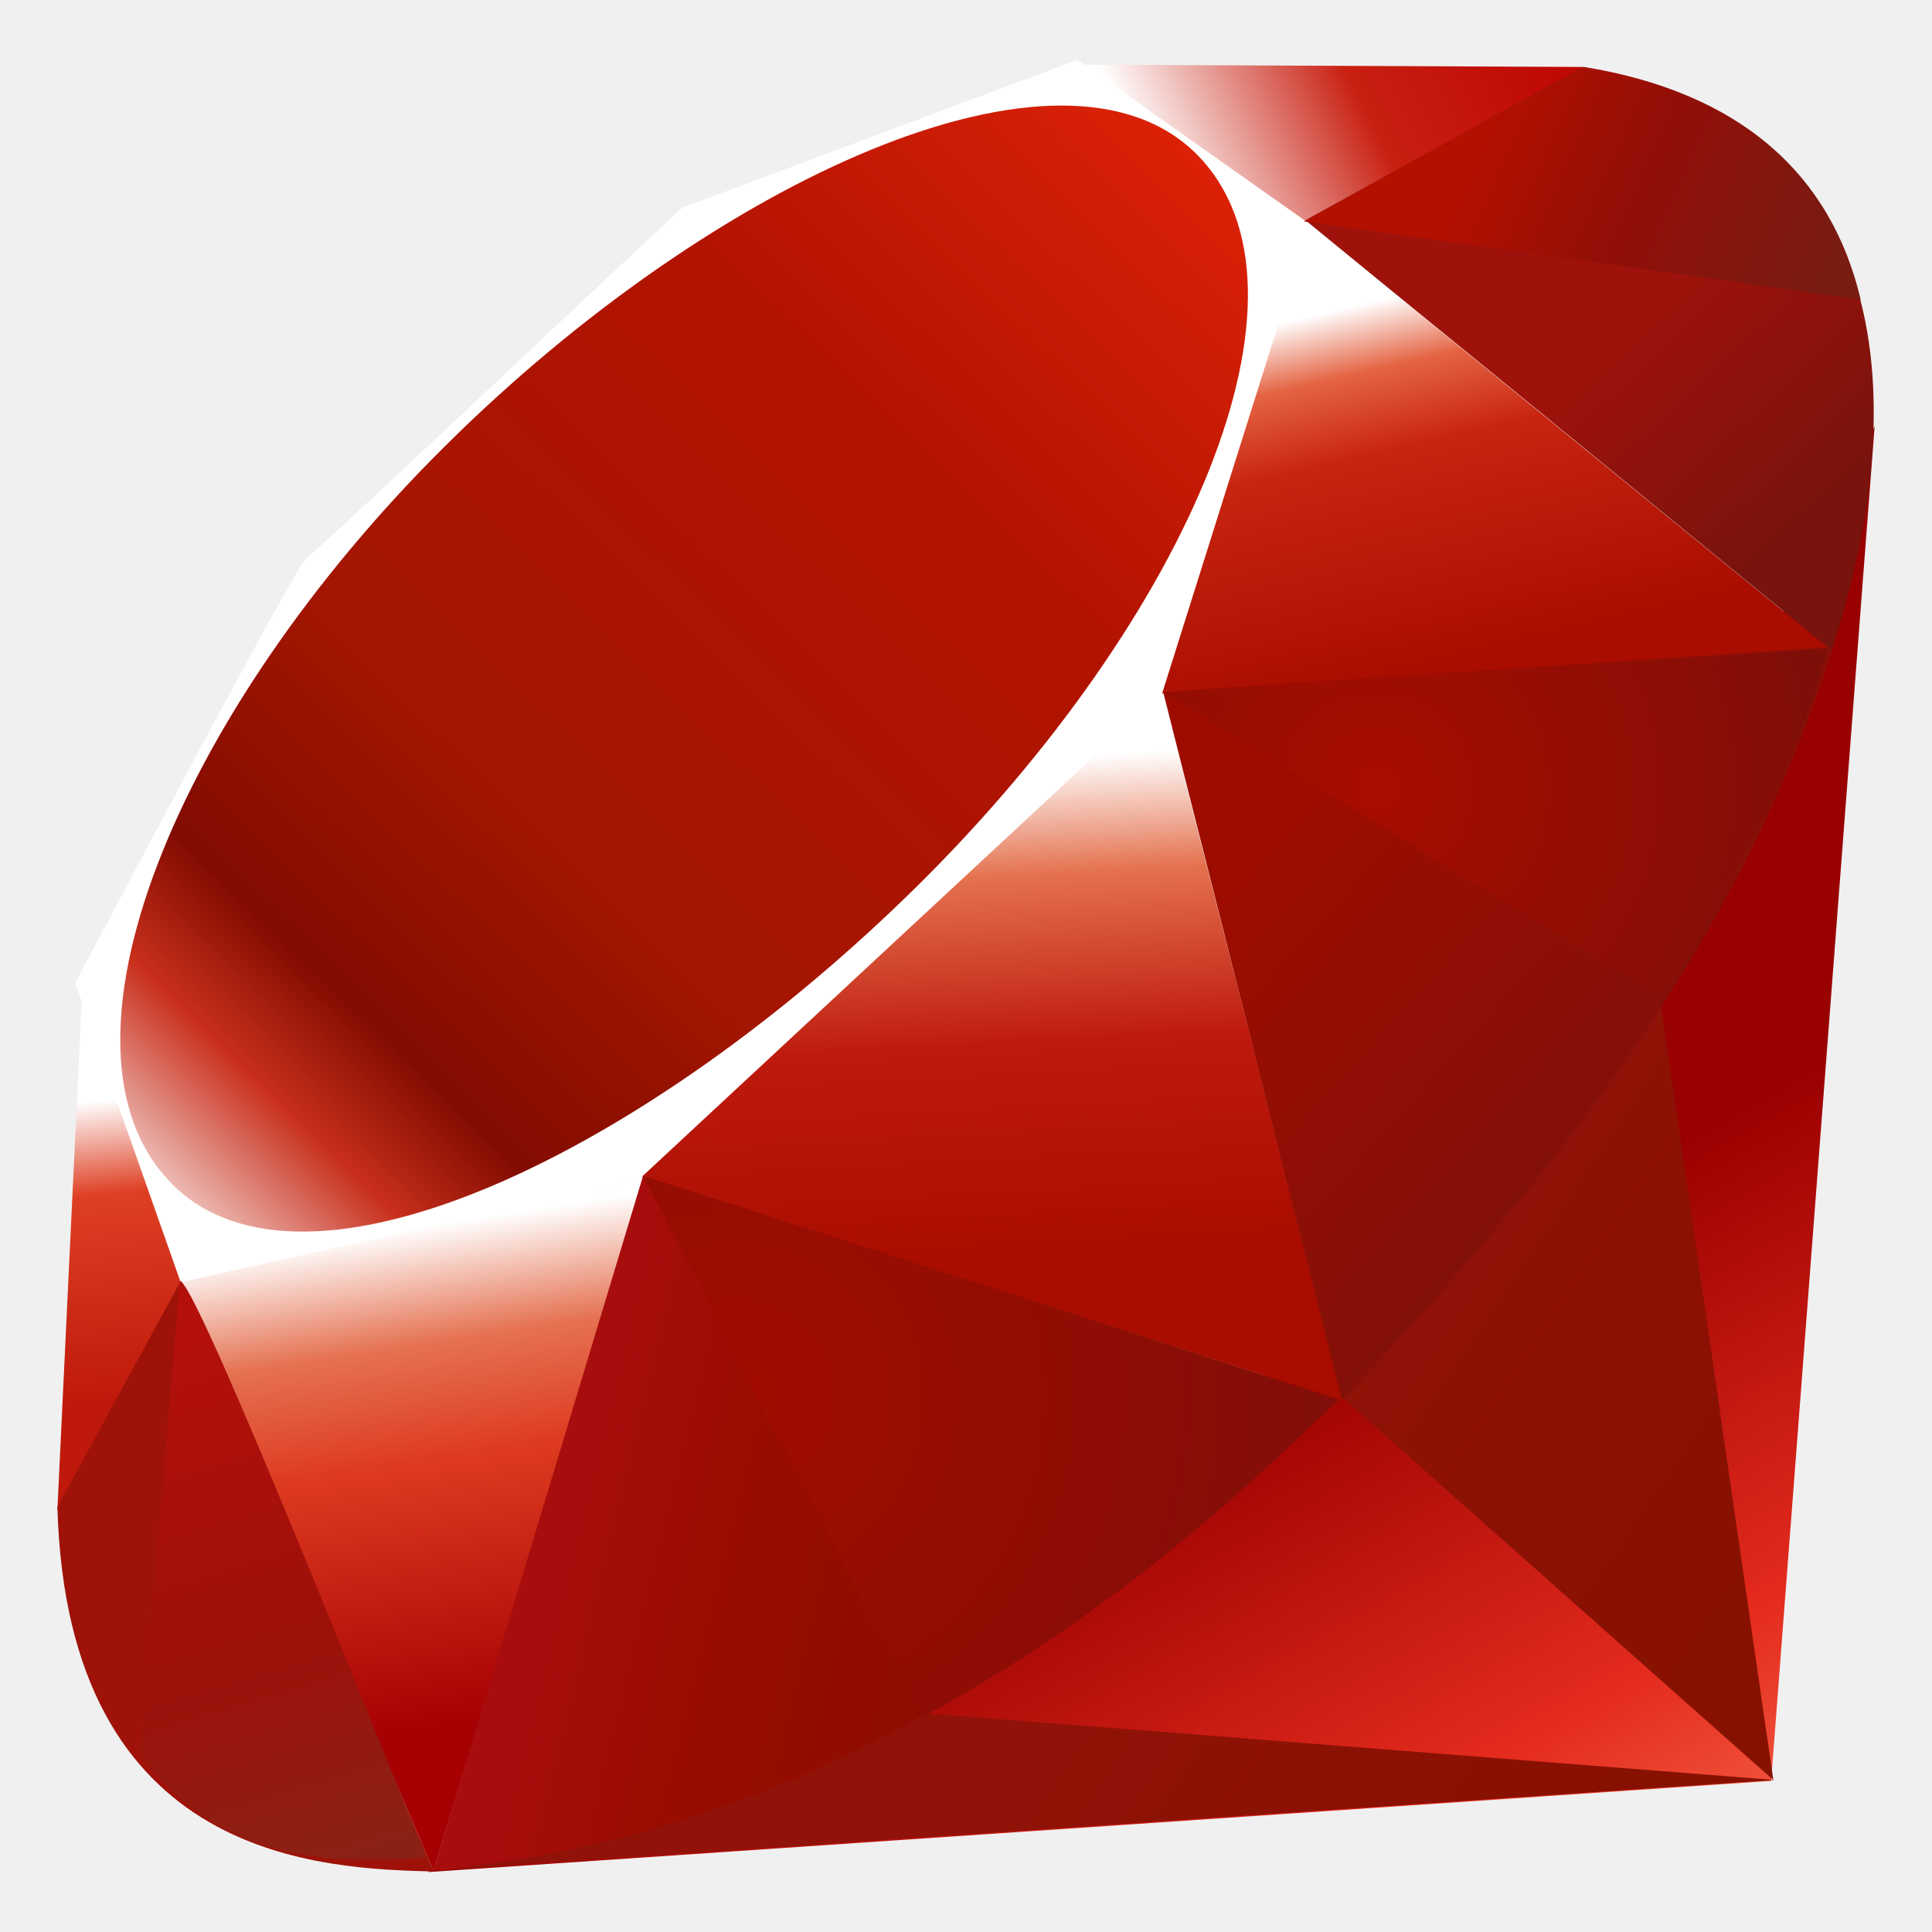
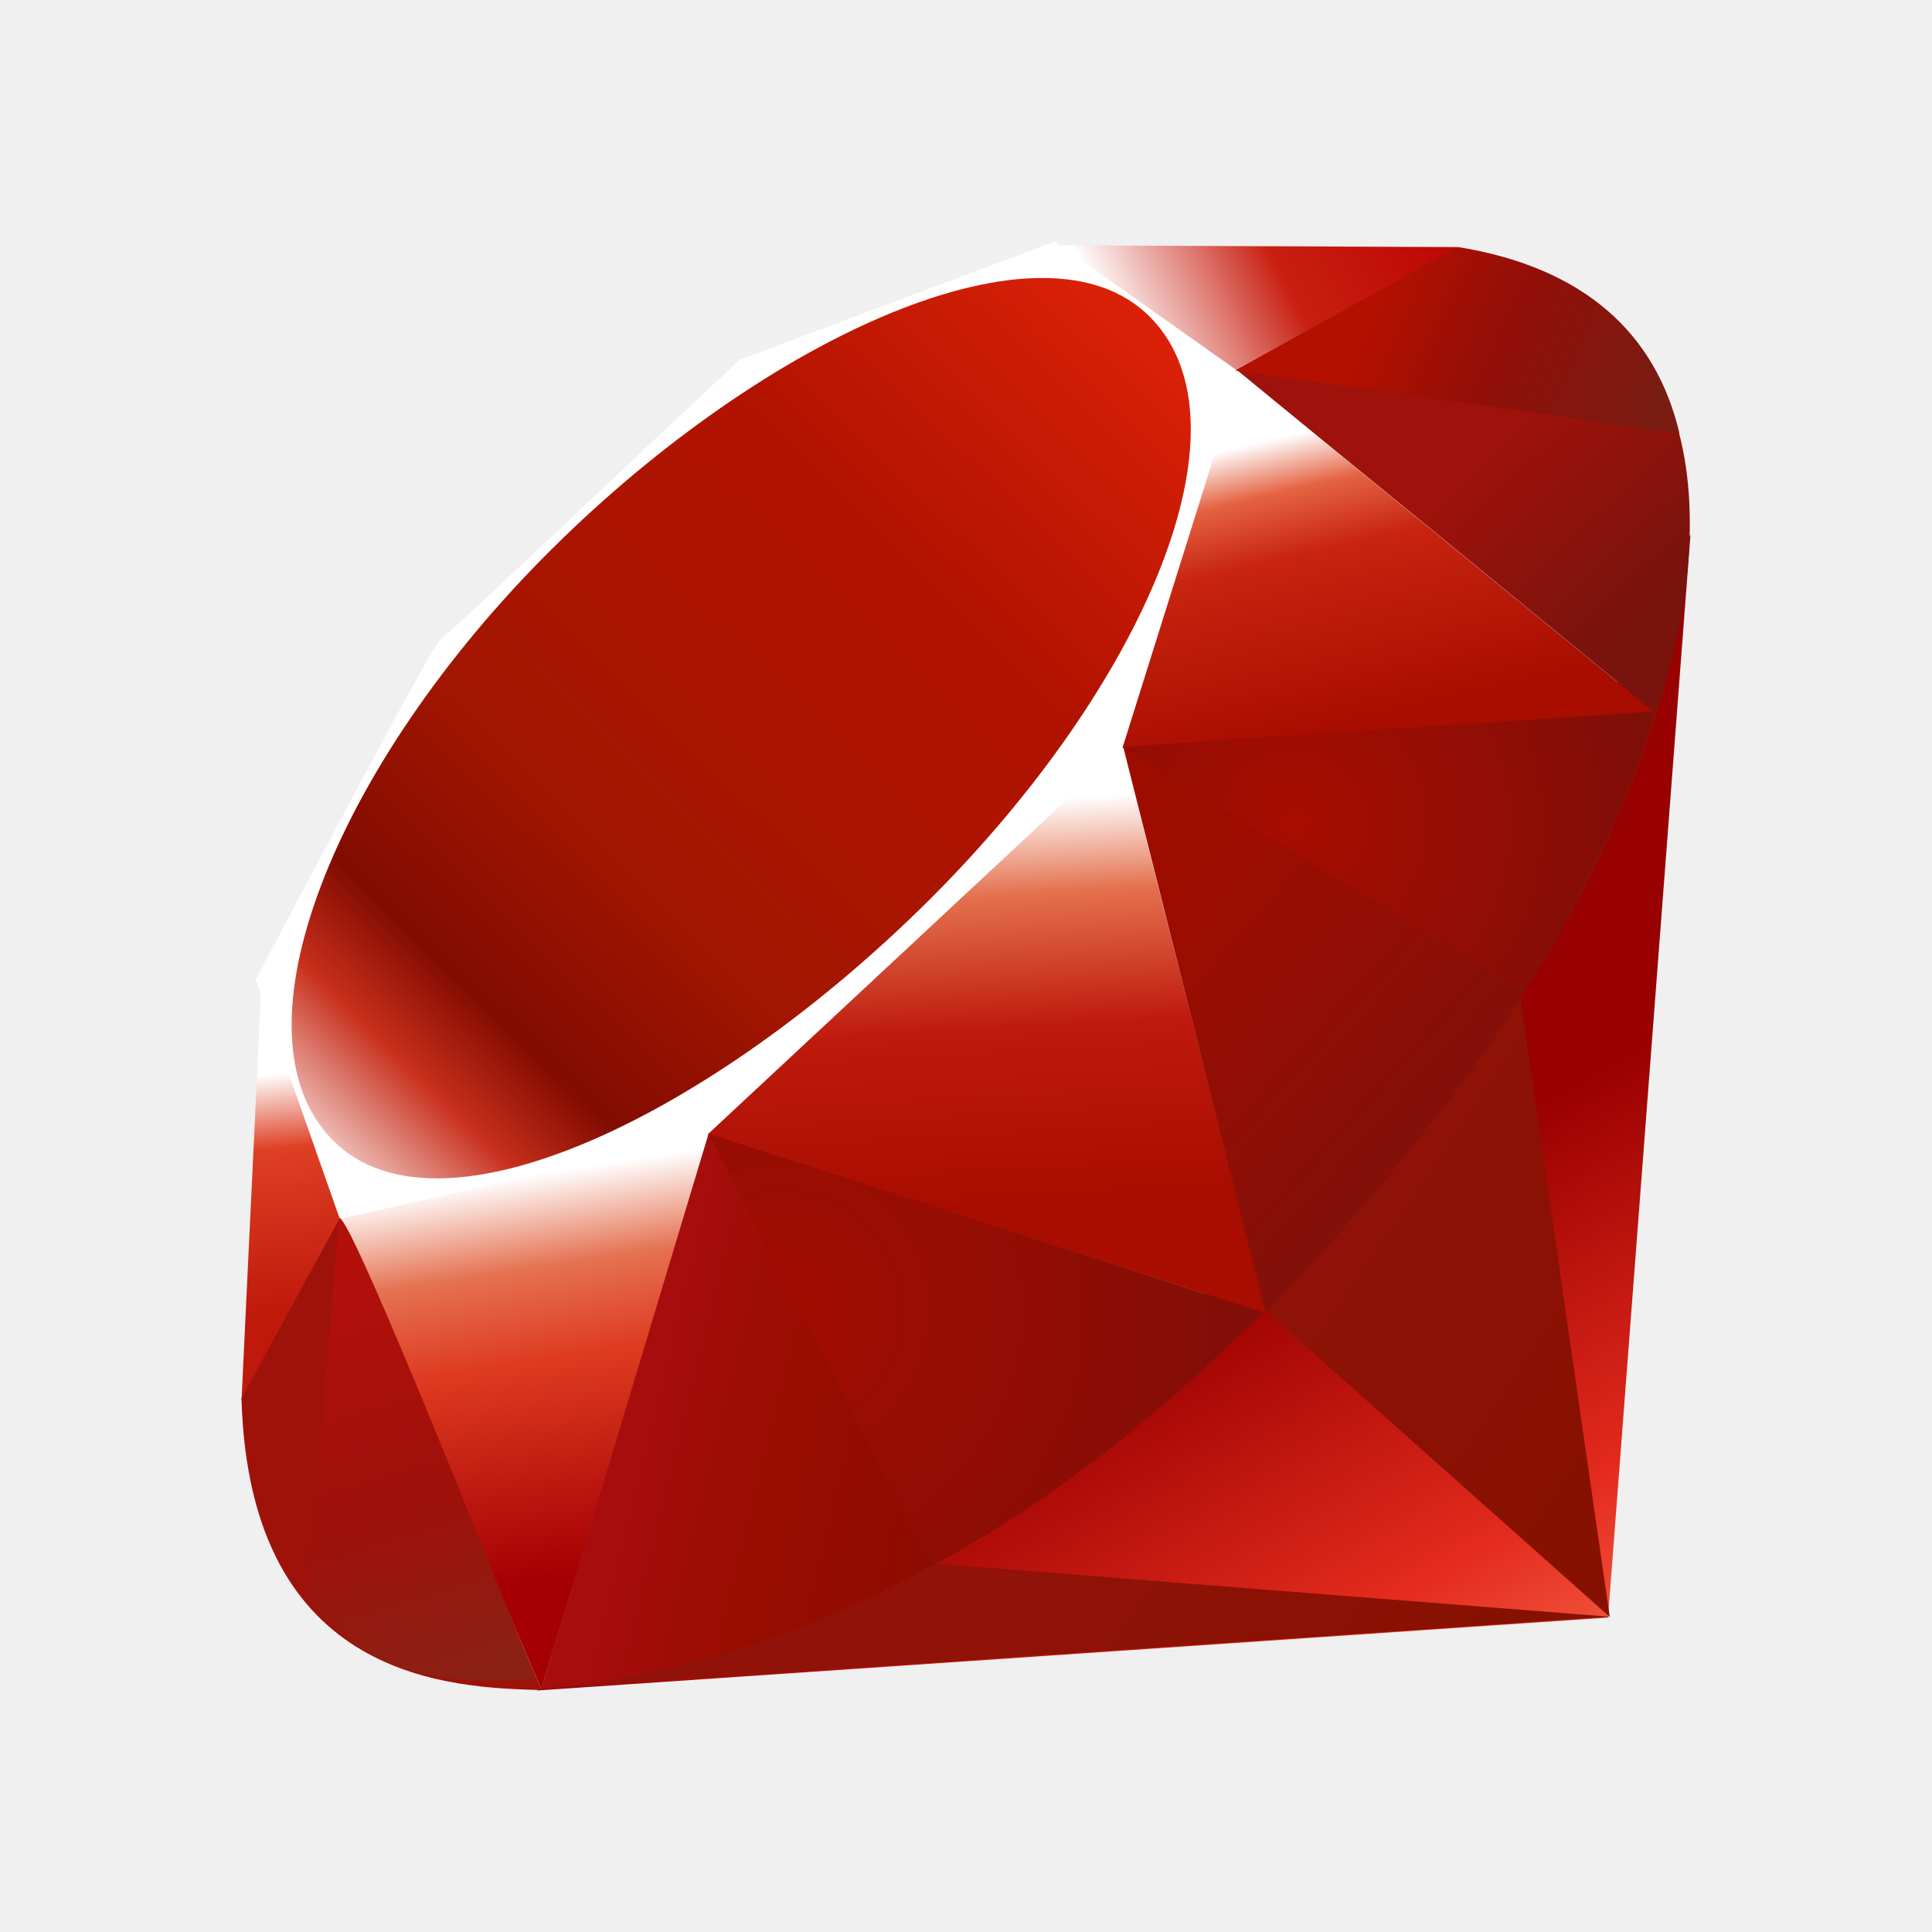
- <svg viewBox="0 0 128 128">
-   <linearGradient id="ruby-original-a" gradientUnits="userSpaceOnUse" x1="157.08" y1="2382.05" x2="131.682" y2="2426.892" gradientTransform="matrix(1 0 0 -1 -47.5 2517)">
-     <stop offset="0" stop-color="#FB7655" />
-     <stop offset="0" stop-color="#FB7655" />
-     <stop offset=".41" stop-color="#E42B1E" />
-     <stop offset=".99" stop-color="#900" />
-     <stop offset="1" stop-color="#900" />
-   </linearGradient>
-   <path fill="url(#ruby-original-a)" d="M97.078 83.214L28.34 124.031l89.003-6.04 6.855-89.745z" />
-   <linearGradient id="ruby-original-b" gradientUnits="userSpaceOnUse" x1="169.731" y1="2419.72" x2="136.998" y2="2441.685" gradientTransform="matrix(1 0 0 -1 -47.5 2517)">
-     <stop offset="0" stop-color="#871101" />
-     <stop offset="0" stop-color="#871101" />
-     <stop offset=".99" stop-color="#911209" />
-     <stop offset="1" stop-color="#911209" />
-   </linearGradient>
-   <path fill="url(#ruby-original-b)" d="M117.488 117.93l-7.649-52.799-20.837 27.514z" />
-   <linearGradient id="ruby-original-c" gradientUnits="userSpaceOnUse" x1="143.542" y1="2380.69" x2="110.81" y2="2402.655" gradientTransform="matrix(1 0 0 -1 -47.5 2517)">
-     <stop offset="0" stop-color="#871101" />
-     <stop offset="0" stop-color="#871101" />
-     <stop offset=".99" stop-color="#911209" />
-     <stop offset="1" stop-color="#911209" />
-   </linearGradient>
-   <path fill="url(#ruby-original-c)" d="M117.592 117.93l-56.044-4.399-32.91 10.385z" />
-   <linearGradient id="ruby-original-d" gradientUnits="userSpaceOnUse" x1="74.817" y1="2435.622" x2="79.891" y2="2402.644" gradientTransform="matrix(1 0 0 -1 -47.5 2517)">
-     <stop offset="0" stop-color="#fff" />
-     <stop offset="0" stop-color="#fff" />
-     <stop offset=".23" stop-color="#E57252" />
-     <stop offset=".46" stop-color="#DE3B20" />
-     <stop offset=".99" stop-color="#A60003" />
-     <stop offset="1" stop-color="#A60003" />
-   </linearGradient>
-   <path fill="url(#ruby-original-d)" d="M28.717 123.928l14.001-45.867-30.81 6.588z" />
-   <linearGradient id="ruby-original-e" gradientUnits="userSpaceOnUse" x1="109.719" y1="2466.413" x2="111.589" y2="2432.757" gradientTransform="matrix(1 0 0 -1 -47.5 2517)">
-     <stop offset="0" stop-color="#fff" />
-     <stop offset="0" stop-color="#fff" />
-     <stop offset=".23" stop-color="#E4714E" />
-     <stop offset=".56" stop-color="#BE1A0D" />
-     <stop offset=".99" stop-color="#A80D00" />
-     <stop offset="1" stop-color="#A80D00" />
-   </linearGradient>
-   <path fill="url(#ruby-original-e)" d="M88.996 92.797l-12.882-50.46-36.866 34.558z" />
-   <linearGradient id="ruby-original-f" gradientUnits="userSpaceOnUse" x1="140.691" y1="2497.523" x2="146.289" y2="2473.401" gradientTransform="matrix(1 0 0 -1 -47.5 2517)">
-     <stop offset="0" stop-color="#fff" />
-     <stop offset="0" stop-color="#fff" />
-     <stop offset=".18" stop-color="#E46342" />
-     <stop offset=".4" stop-color="#C82410" />
-     <stop offset=".99" stop-color="#A80D00" />
-     <stop offset="1" stop-color="#A80D00" />
-   </linearGradient>
-   <path fill="url(#ruby-original-f)" d="M121.275 43.047L86.426 14.585l-9.704 31.373z" />
-   <linearGradient id="ruby-original-g" gradientUnits="userSpaceOnUse" x1="123.6" y1="2506.018" x2="147.719" y2="2518.077" gradientTransform="matrix(1 0 0 -1 -47.5 2517)">
-     <stop offset="0" stop-color="#fff" />
-     <stop offset="0" stop-color="#fff" />
-     <stop offset=".54" stop-color="#C81F11" />
-     <stop offset=".99" stop-color="#BF0905" />
-     <stop offset="1" stop-color="#BF0905" />
-   </linearGradient>
-   <path fill="url(#ruby-original-g)" d="M104.978 4.437L84.481 15.764 71.551 4.285z" />
-   <linearGradient id="ruby-original-h" gradientUnits="userSpaceOnUse" x1="53.674" y1="2444.028" x2="55.66" y2="2424.153" gradientTransform="matrix(1 0 0 -1 -47.5 2517)">
-     <stop offset="0" stop-color="#fff" />
-     <stop offset="0" stop-color="#fff" />
-     <stop offset=".31" stop-color="#DE4024" />
-     <stop offset=".99" stop-color="#BF190B" />
-     <stop offset="1" stop-color="#BF190B" />
-   </linearGradient>
-   <path fill="url(#ruby-original-h)" d="M3.802 100.034l8.586-15.659L5.442 65.72z" />
-   <path fill="#fff" d="M4.981 65.131l6.987 19.821 30.365-6.812L77 45.922l9.783-31.075L71.38 3.969l-26.19 9.802c-8.252 7.675-24.263 22.86-24.84 23.146-.573.291-10.575 19.195-15.369 28.214z" />
-   <linearGradient id="ruby-original-i" gradientUnits="userSpaceOnUse" x1="40.026" y1="2418.781" x2="133.345" y2="2514.739" gradientTransform="matrix(1 0 0 -1 -47.5 2517)">
-     <stop offset="0" stop-color="#BD0012" />
-     <stop offset="0" stop-color="#BD0012" />
-     <stop offset=".07" stop-color="#fff" />
-     <stop offset=".17" stop-color="#fff" />
-     <stop offset=".27" stop-color="#C82F1C" />
-     <stop offset=".33" stop-color="#820C01" />
-     <stop offset=".46" stop-color="#A31601" />
-     <stop offset=".72" stop-color="#B31301" />
-     <stop offset=".99" stop-color="#E82609" />
-     <stop offset="1" stop-color="#E82609" />
-   </linearGradient>
-   <path fill="url(#ruby-original-i)" d="M29.519 29.521c17.882-17.73 40.937-28.207 49.785-19.28 8.843 8.926-.534 30.62-18.418 48.345-17.884 17.725-40.653 28.779-49.493 19.852-8.849-8.92.242-31.191 18.126-48.917z" />
-   <linearGradient id="ruby-original-j" gradientUnits="userSpaceOnUse" x1="111.507" y1="2409.102" x2="83.398" y2="2416.039" gradientTransform="matrix(1 0 0 -1 -47.5 2517)">
-     <stop offset="0" stop-color="#8C0C01" />
-     <stop offset="0" stop-color="#8C0C01" />
-     <stop offset=".54" stop-color="#990C00" />
-     <stop offset=".99" stop-color="#A80D0E" />
-     <stop offset="1" stop-color="#A80D0E" />
-   </linearGradient>
-   <path fill="url(#ruby-original-j)" d="M28.717 123.909l13.89-46.012 46.135 14.82c-16.68 15.642-35.233 28.865-60.025 31.192z" />
-   <linearGradient id="ruby-original-k" gradientUnits="userSpaceOnUse" x1="159.785" y1="2442.837" x2="134.814" y2="2465.217" gradientTransform="matrix(1 0 0 -1 -47.5 2517)">
-     <stop offset="0" stop-color="#7E110B" />
-     <stop offset="0" stop-color="#7E110B" />
-     <stop offset=".99" stop-color="#9E0C00" />
-     <stop offset="1" stop-color="#9E0C00" />
-   </linearGradient>
-   <path fill="url(#ruby-original-k)" d="M77.062 45.831l11.844 46.911c13.934-14.65 26.439-30.401 32.563-49.883l-44.407 2.972z" />
-   <linearGradient id="ruby-original-l" gradientUnits="userSpaceOnUse" x1="168.959" y1="2483.901" x2="156.521" y2="2497.199" gradientTransform="matrix(1 0 0 -1 -47.5 2517)">
-     <stop offset="0" stop-color="#79130D" />
-     <stop offset="0" stop-color="#79130D" />
-     <stop offset=".99" stop-color="#9E120B" />
-     <stop offset="1" stop-color="#9E120B" />
-   </linearGradient>
-   <path fill="url(#ruby-original-l)" d="M121.348 43.097c4.74-14.305 5.833-34.825-16.517-38.635l-18.339 10.13 34.856 28.505z" />
-   <path fill="#9E1209" d="M3.802 99.828c.656 23.608 17.689 23.959 24.945 24.167l-16.759-39.14-8.186 14.973z" />
-   <radialGradient id="ruby-original-m" cx="138.703" cy="2464.789" r="30.601" gradientTransform="matrix(1 0 0 -1 -47.5 2517)" gradientUnits="userSpaceOnUse">
-     <stop offset="0" stop-color="#A80D00" />
-     <stop offset="0" stop-color="#A80D00" />
-     <stop offset=".99" stop-color="#7E0E08" />
-     <stop offset="1" stop-color="#7E0E08" />
-   </radialGradient>
-   <path fill="url(#ruby-original-m)" d="M77.128 45.904c10.708 6.581 32.286 19.798 32.723 20.041.68.383 9.304-14.542 11.261-22.976l-43.984 2.935z" />
-   <radialGradient id="ruby-original-n" cx="96.325" cy="2424.465" r="40.679" gradientTransform="matrix(1 0 0 -1 -47.5 2517)" gradientUnits="userSpaceOnUse">
-     <stop offset="0" stop-color="#A30C00" />
-     <stop offset="0" stop-color="#A30C00" />
-     <stop offset=".99" stop-color="#800E08" />
-     <stop offset="1" stop-color="#800E08" />
-   </radialGradient>
-   <path fill="url(#ruby-original-n)" d="M42.589 77.897l18.57 35.828c10.98-5.955 19.579-13.211 27.454-20.983L42.589 77.897z" />
-   <linearGradient id="ruby-original-o" gradientUnits="userSpaceOnUse" x1="67.509" y1="2393.115" x2="57.373" y2="2427.506" gradientTransform="matrix(1 0 0 -1 -47.5 2517)">
-     <stop offset="0" stop-color="#8B2114" />
-     <stop offset="0" stop-color="#8B2114" />
-     <stop offset=".43" stop-color="#9E100A" />
-     <stop offset=".99" stop-color="#B3100C" />
-     <stop offset="1" stop-color="#B3100C" />
-   </linearGradient>
-   <path fill="url(#ruby-original-o)" d="M11.914 84.904l-2.631 31.331c4.964 6.781 11.794 7.371 18.96 6.842-5.184-12.9-15.538-38.696-16.329-38.173z" />
-   <linearGradient id="ruby-original-p" gradientUnits="userSpaceOnUse" x1="145.272" y1="2507.076" x2="167.996" y2="2497.045" gradientTransform="matrix(1 0 0 -1 -47.5 2517)">
-     <stop offset="0" stop-color="#B31000" />
-     <stop offset="0" stop-color="#B31000" />
-     <stop offset=".44" stop-color="#910F08" />
-     <stop offset=".99" stop-color="#791C12" />
-     <stop offset="1" stop-color="#791C12" />
-   </linearGradient>
-   <path fill="url(#ruby-original-p)" d="M86.384 14.67l36.891 5.177c-1.969-8.343-8.015-13.727-18.32-15.41L86.384 14.67z" />
+ <svg xmlns="http://www.w3.org/2000/svg" width="800px" height="800px" viewBox="0 0 32 32" fill="none">
+   <path fill-rule="evenodd" clip-rule="evenodd" d="M22.594 19.841L8.892 28L26.634 26.793L28 8.853L22.594 19.841Z" fill="url(#paint0_linear_87_8208)" />
+   <path fill-rule="evenodd" clip-rule="evenodd" d="M26.663 26.781L25.138 16.226L20.984 21.726L26.663 26.781Z" fill="url(#paint1_linear_87_8208)" />
+   <path fill-rule="evenodd" clip-rule="evenodd" d="M26.684 26.78L15.512 25.901L8.951 27.977L26.684 26.78Z" fill="url(#paint2_linear_87_8208)" />
+   <path fill-rule="evenodd" clip-rule="evenodd" d="M8.967 27.98L11.758 18.811L5.616 20.128L8.967 27.98Z" fill="url(#paint3_linear_87_8208)" />
+   <path fill-rule="evenodd" clip-rule="evenodd" d="M27.418 11.812L20.471 6.122L18.536 12.394L27.418 11.812Z" fill="url(#paint4_linear_87_8208)" />
+   <path fill-rule="evenodd" clip-rule="evenodd" d="M24.168 4.093L20.083 6.358L17.505 4.063L24.168 4.093Z" fill="url(#paint5_linear_87_8208)" />
+   <path fill-rule="evenodd" clip-rule="evenodd" d="M4 23.203L5.712 20.073L4.327 16.344L4 23.203Z" fill="url(#paint6_linear_87_8208)" />
+   <path fill-rule="evenodd" clip-rule="evenodd" d="M4.235 16.226L5.628 20.188L11.681 18.826L18.592 12.386L20.542 6.174L17.471 4L12.251 5.959C10.606 7.493 7.414 10.529 7.299 10.586C7.185 10.644 5.191 14.423 4.235 16.226Z" fill="white" />
+   <path d="M11.723 18.788L18.592 12.386L18.595 12.377L20.983 21.757L11.723 18.788Z" fill="url(#paint7_linear_87_8208)" />
+   <path fill-rule="evenodd" clip-rule="evenodd" d="M9.126 9.108C12.691 5.563 17.287 3.469 19.051 5.253C20.813 7.038 18.944 11.374 15.379 14.918C11.814 18.461 7.275 20.671 5.513 18.886C3.749 17.103 5.561 12.651 9.126 9.108Z" fill="url(#paint8_linear_87_8208)" />
+   <path fill-rule="evenodd" clip-rule="evenodd" d="M8.967 27.976L11.736 18.778L20.932 21.741C17.607 24.867 13.909 27.51 8.967 27.976Z" fill="url(#paint9_linear_87_8208)" />
+   <path fill-rule="evenodd" clip-rule="evenodd" d="M18.604 12.368L20.964 21.745C23.742 18.817 26.235 15.668 27.456 11.774L18.604 12.368Z" fill="url(#paint10_linear_87_8208)" />
+   <path fill-rule="evenodd" clip-rule="evenodd" d="M27.432 11.822C28.377 8.962 28.595 4.86 24.139 4.099L20.483 6.124L27.432 11.822Z" fill="url(#paint11_linear_87_8208)" />
+   <path fill-rule="evenodd" clip-rule="evenodd" d="M4 23.162C4.131 27.881 7.526 27.951 8.972 27.993L5.632 20.169L4 23.162Z" fill="#9E1209" />
+   <path fill-rule="evenodd" clip-rule="evenodd" d="M18.617 12.383C20.752 13.698 25.053 16.34 25.14 16.389C25.276 16.465 26.995 13.482 27.385 11.796L18.617 12.383Z" fill="url(#paint12_radial_87_8208)" />
+   <path fill-rule="evenodd" clip-rule="evenodd" d="M11.732 18.778L15.434 25.94C17.623 24.749 19.337 23.299 20.907 21.745L11.732 18.778Z" fill="url(#paint13_radial_87_8208)" />
+   <path fill-rule="evenodd" clip-rule="evenodd" d="M5.617 20.178L5.093 26.441C6.082 27.797 7.444 27.915 8.872 27.809C7.839 25.23 5.775 20.074 5.617 20.178Z" fill="url(#paint14_linear_87_8208)" />
+   <path fill-rule="evenodd" clip-rule="evenodd" d="M20.462 6.139L27.816 7.174C27.423 5.506 26.218 4.43 24.164 4.094L20.462 6.139Z" fill="url(#paint15_linear_87_8208)" />
+   <defs>
+     <linearGradient id="paint0_linear_87_8208" x1="25.086" y1="30.183" x2="20.002" y2="21.231" gradientUnits="userSpaceOnUse">
+       <stop stop-color="#FB7655" />
+       <stop offset="0.41" stop-color="#E42B1E" />
+       <stop offset="0.99" stop-color="#990000" />
+       <stop offset="1" stop-color="#990000" />
+     </linearGradient>
+     <linearGradient id="paint1_linear_87_8208" x1="27.609" y1="22.653" x2="21.072" y2="18.279" gradientUnits="userSpaceOnUse">
+       <stop stop-color="#871101" />
+       <stop offset="0.99" stop-color="#911209" />
+       <stop offset="1" stop-color="#911209" />
+     </linearGradient>
+     <linearGradient id="paint2_linear_87_8208" x1="22.388" y1="30.454" x2="15.852" y2="26.08" gradientUnits="userSpaceOnUse">
+       <stop stop-color="#871101" />
+       <stop offset="0.99" stop-color="#911209" />
+       <stop offset="1" stop-color="#911209" />
+     </linearGradient>
+     <linearGradient id="paint3_linear_87_8208" x1="8.688" y1="19.474" x2="9.705" y2="26.066" gradientUnits="userSpaceOnUse">
+       <stop stop-color="white" />
+       <stop offset="0.23" stop-color="#E57252" />
+       <stop offset="0.46" stop-color="#DE3B20" />
+       <stop offset="0.99" stop-color="#A60003" />
+       <stop offset="1" stop-color="#A60003" />
+     </linearGradient>
+     <linearGradient id="paint4_linear_87_8208" x1="21.819" y1="7.1" x2="22.941" y2="11.92" gradientUnits="userSpaceOnUse">
+       <stop stop-color="white" />
+       <stop offset="0.18" stop-color="#E46342" />
+       <stop offset="0.4" stop-color="#C82410" />
+       <stop offset="0.99" stop-color="#A80D00" />
+       <stop offset="1" stop-color="#A80D00" />
+     </linearGradient>
+     <linearGradient id="paint5_linear_87_8208" x1="18.412" y1="5.402" x2="23.225" y2="3.002" gradientUnits="userSpaceOnUse">
+       <stop stop-color="white" />
+       <stop offset="0.54" stop-color="#C81F11" />
+       <stop offset="0.99" stop-color="#BF0905" />
+       <stop offset="1" stop-color="#BF0905" />
+     </linearGradient>
+     <linearGradient id="paint6_linear_87_8208" x1="4.473" y1="17.794" x2="4.871" y2="21.766" gradientUnits="userSpaceOnUse">
+       <stop stop-color="white" />
+       <stop offset="0.31" stop-color="#DE4024" />
+       <stop offset="0.99" stop-color="#BF190B" />
+       <stop offset="1" stop-color="#BF190B" />
+     </linearGradient>
+     <linearGradient id="paint7_linear_87_8208" x1="15.645" y1="13.319" x2="16.02" y2="20.046" gradientUnits="userSpaceOnUse">
+       <stop stop-color="white" />
+       <stop offset="0.23" stop-color="#E4714E" />
+       <stop offset="0.56" stop-color="#BE1A0D" />
+       <stop offset="0.99" stop-color="#A80D00" />
+       <stop offset="1" stop-color="#A80D00" />
+     </linearGradient>
+     <linearGradient id="paint8_linear_87_8208" x1="1.752" y1="22.84" x2="20.408" y2="3.711" gradientUnits="userSpaceOnUse">
+       <stop stop-color="#BD0012" />
+       <stop offset="0.07" stop-color="white" />
+       <stop offset="0.17" stop-color="white" />
+       <stop offset="0.27" stop-color="#C82F1C" />
+       <stop offset="0.33" stop-color="#820C01" />
+       <stop offset="0.46" stop-color="#A31601" />
+       <stop offset="0.72" stop-color="#B31301" />
+       <stop offset="0.99" stop-color="#E82609" />
+       <stop offset="1" stop-color="#E82609" />
+     </linearGradient>
+     <linearGradient id="paint9_linear_87_8208" x1="16.002" y1="24.775" x2="10.396" y2="23.396" gradientUnits="userSpaceOnUse">
+       <stop stop-color="#8C0C01" />
+       <stop offset="0.54" stop-color="#990C00" />
+       <stop offset="0.99" stop-color="#A80D0E" />
+       <stop offset="1" stop-color="#A80D0E" />
+     </linearGradient>
+     <linearGradient id="paint10_linear_87_8208" x1="25.625" y1="18.031" x2="20.635" y2="13.571" gradientUnits="userSpaceOnUse">
+       <stop stop-color="#7E110B" />
+       <stop offset="0.99" stop-color="#9E0C00" />
+       <stop offset="1" stop-color="#9E0C00" />
+     </linearGradient>
+     <linearGradient id="paint11_linear_87_8208" x1="27.454" y1="9.823" x2="24.967" y2="7.172" gradientUnits="userSpaceOnUse">
+       <stop stop-color="#79130D" />
+       <stop offset="0.99" stop-color="#9E120B" />
+       <stop offset="1" stop-color="#9E120B" />
+     </linearGradient>
+     <radialGradient id="paint12_radial_87_8208" cx="0" cy="0" r="1" gradientUnits="userSpaceOnUse" gradientTransform="translate(21.4229 13.6432) scale(6.09995 6.11692)">
+       <stop stop-color="#A80D00" />
+       <stop offset="0.99" stop-color="#7E0E08" />
+       <stop offset="1" stop-color="#7E0E08" />
+     </radialGradient>
+     <radialGradient id="paint13_radial_87_8208" cx="0" cy="0" r="1" gradientUnits="userSpaceOnUse" gradientTransform="translate(12.9755 21.7042) scale(8.10906 8.13164)">
+       <stop stop-color="#A30C00" />
+       <stop offset="0.99" stop-color="#800E08" />
+       <stop offset="1" stop-color="#800E08" />
+     </radialGradient>
+     <linearGradient id="paint14_linear_87_8208" x1="7.231" y1="27.97" x2="5.2" y2="21.099" gradientUnits="userSpaceOnUse">
+       <stop stop-color="#8B2114" />
+       <stop offset="0.43" stop-color="#9E100A" />
+       <stop offset="0.99" stop-color="#B3100C" />
+       <stop offset="1" stop-color="#B3100C" />
+     </linearGradient>
+     <linearGradient id="paint15_linear_87_8208" x1="22.732" y1="5.19" x2="27.266" y2="7.186" gradientUnits="userSpaceOnUse">
+       <stop stop-color="#B31000" />
+       <stop offset="0.44" stop-color="#910F08" />
+       <stop offset="0.99" stop-color="#791C12" />
+       <stop offset="1" stop-color="#791C12" />
+     </linearGradient>
+   </defs>
</svg>
